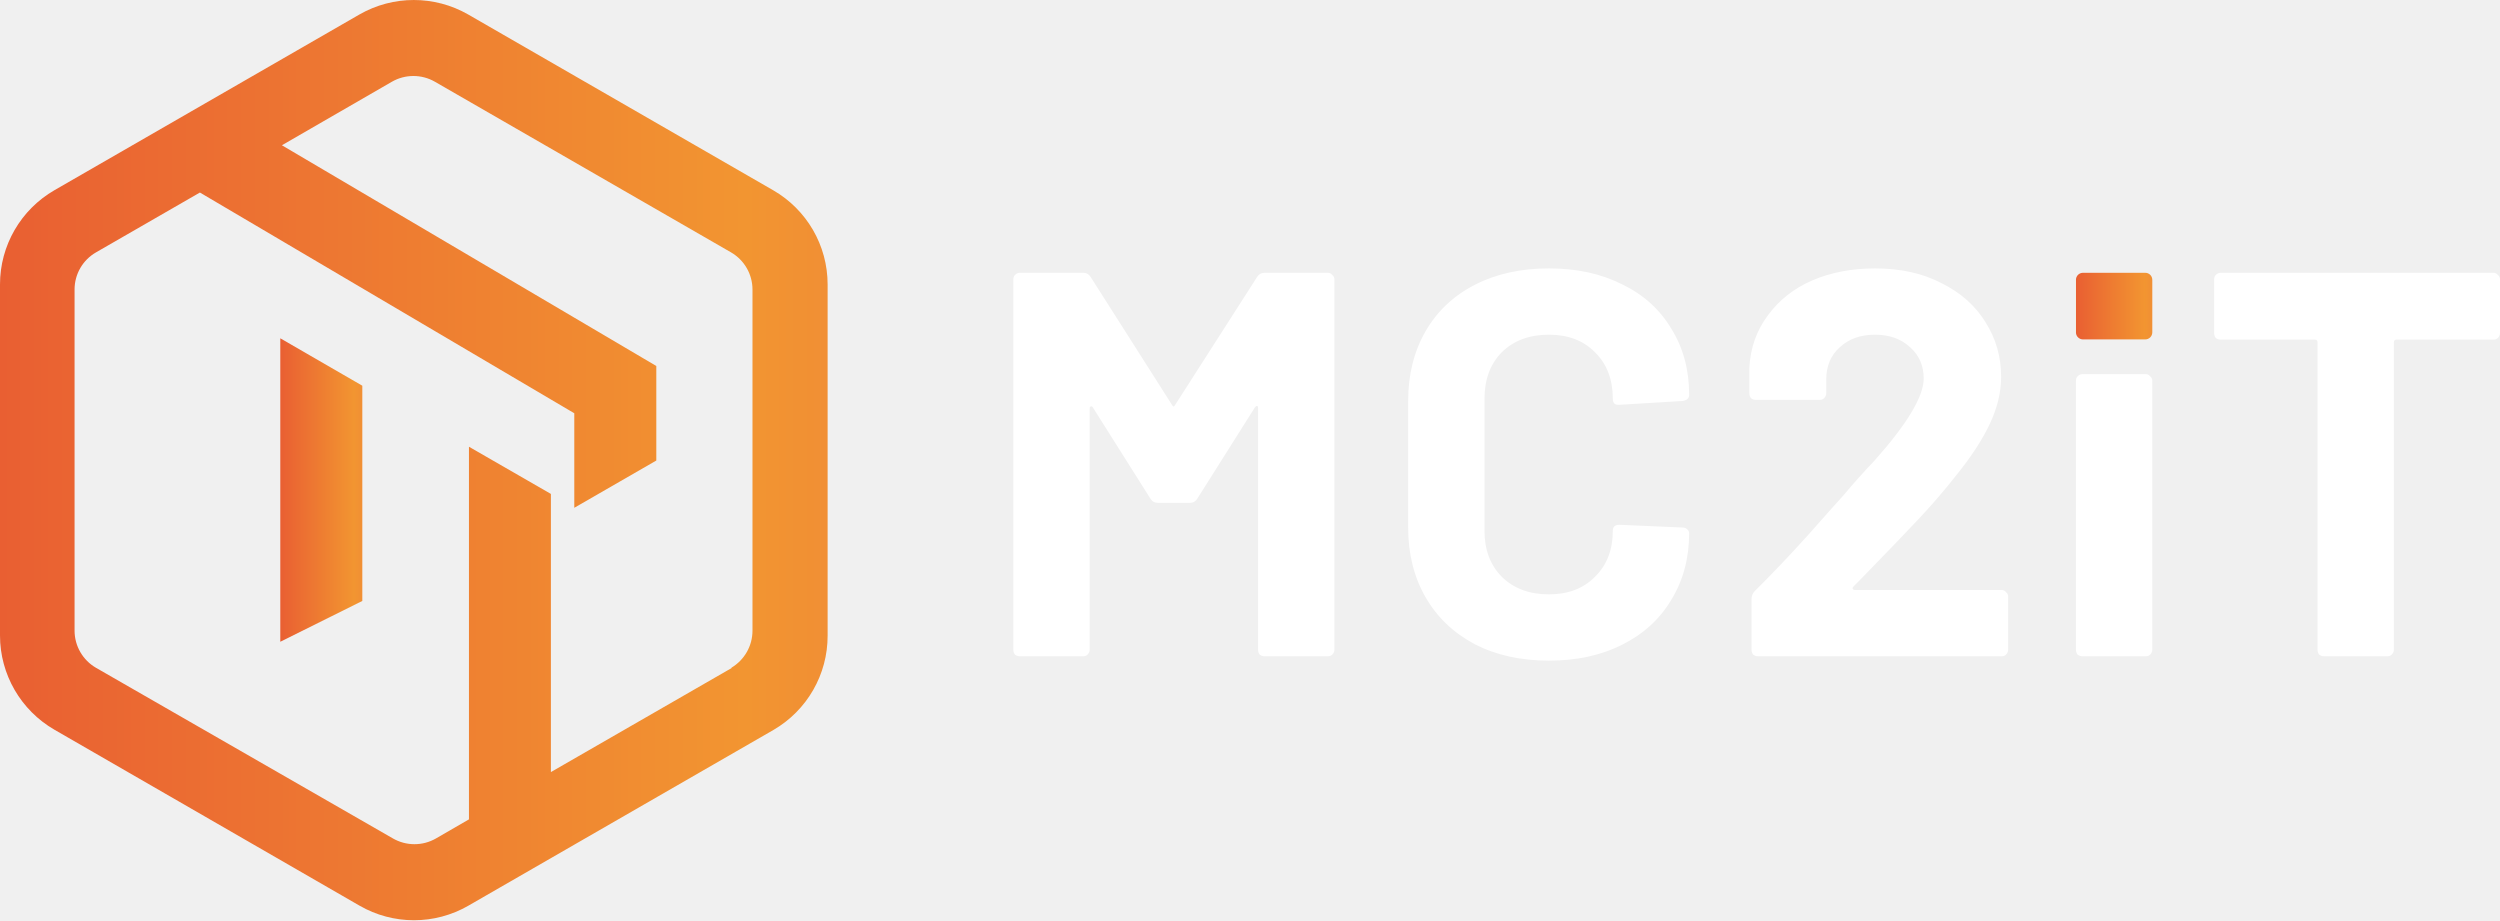
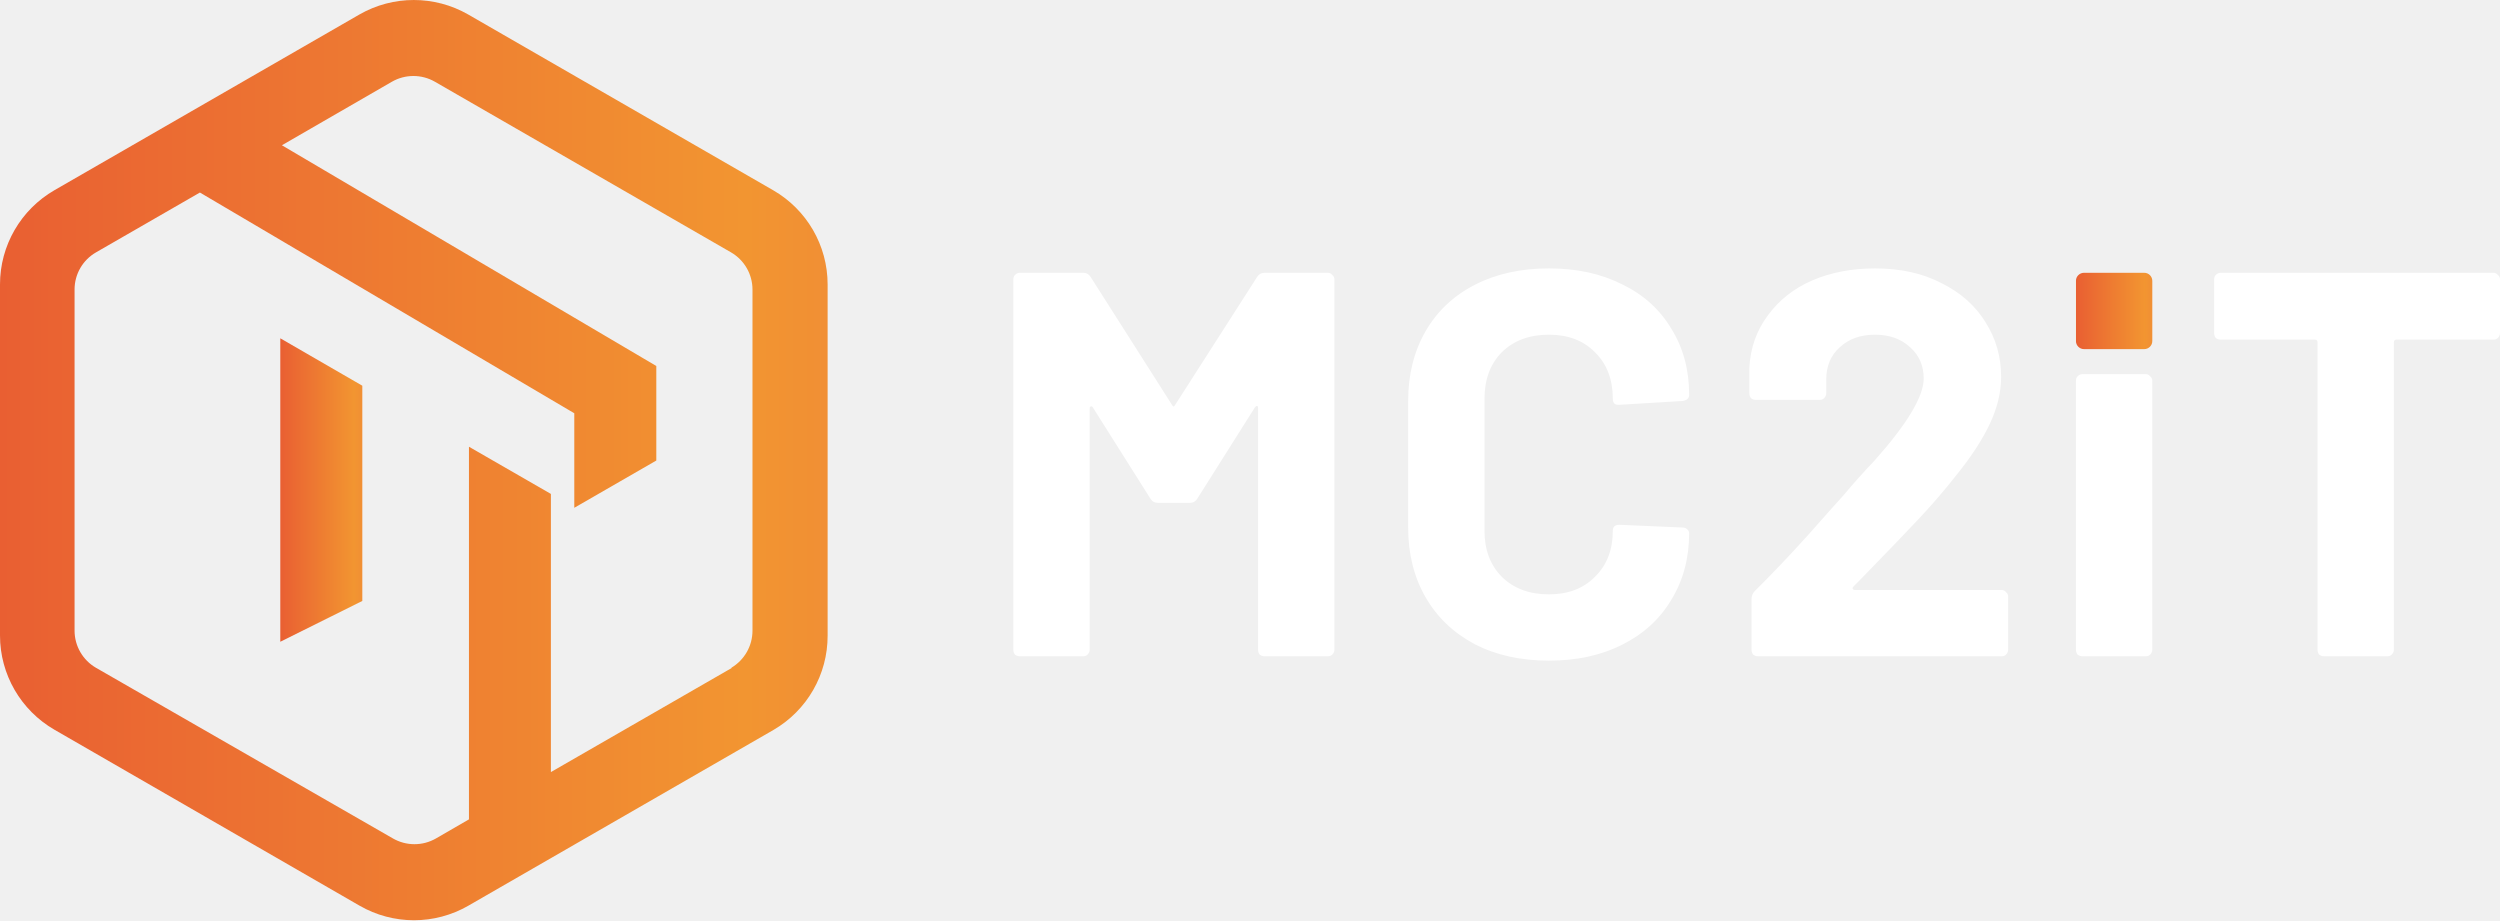
<svg xmlns="http://www.w3.org/2000/svg" xmlns:xlink="http://www.w3.org/1999/xlink" viewBox="0 0 326 120">
  <defs>
    <linearGradient id="a" x1="80.5" x2="90.63" y1="60.66" y2="60.66" gradientUnits="userSpaceOnUse">
      <stop offset="0" stop-color="#ffef26" />
      <stop offset="0" stop-color="#ffea21" />
      <stop offset="0" stop-color="#fed70f" />
      <stop offset="0" stop-color="#fdcc04" />
      <stop offset="0" stop-color="#fdc800" />
      <stop offset="0" stop-color="#e95f32" />
      <stop offset=".9" stop-color="#f29531" />
      <stop offset="1" stop-color="#f18f34" />
    </linearGradient>
    <linearGradient xlink:href="#a" id="c" x1="233.56" x2="335.82" y1="373.28" y2="373.28" gradientTransform="matrix(1.0558 0 0 1.0536 -246.636 -333.293)" />
    <linearGradient xlink:href="#a" id="d" x1="80.5" x2="90.63" y1="60.66" y2="60.66" gradientTransform="matrix(1.0558 0 0 1.0536 -48.441 -.012)" gradientUnits="userSpaceOnUse" />
-     <linearGradient xlink:href="#a" id="b" x1="138.664" x2="148.626" y1="133.92" y2="133.92" gradientTransform="matrix(.99928 0 0 1 132.14 -94.005)" gradientUnits="userSpaceOnUse" />
+     <linearGradient xlink:href="#a" id="b" x1="138.664" x2="148.626" y1="133.92" y2="133.92" gradientTransform="matrix(.99928 0 0 1.1457 132.14 -112.884)" gradientUnits="userSpaceOnUse" />
  </defs>
  <path fill="#fff" d="M325.153 35.571q.352 0 .564.286.283.214.283.571v7.001q0 .357-.283.643-.212.214-.564.214h-12.638q-.353 0-.353.358v40.075q0 .358-.283.643-.21.215-.564.215h-8.26q-.353 0-.636-.215-.212-.285-.212-.643V44.645q0-.358-.353-.358H289.57q-.352 0-.635-.214-.212-.286-.212-.643v-7q0-.358.212-.572.283-.286.635-.286z" font-family="Barlow" font-size="71.043" font-weight="700" letter-spacing="2.004" style="-inkscape-font-specification:&quot;Barlow Bold&quot;" />
-   <rect width="9.955" height="8.689" x="270.704" y="35.571" fill="url(#b)" ry=".919" />
+   <rect width="9.955" height="9.955" x="270.704" y="35.571" fill="url(#b)" ry="1.053" />
  <path fill="#fff" d="M271.551 85.577c-.234 0-.446-.072-.635-.215a1.051 1.052 0 0 1-.212-.643V49.645c0-.238.07-.429.212-.571.189-.19.4-.286.635-.286h8.261a.67.67 0 0 1 .565.286.68.681 0 0 1 .282.571V84.72a.892.893 0 0 1-.282.643.76.76 0 0 1-.565.215zm-29.879-9.072q-.14.142-.07.285t.282.143h19.133q.354 0 .565.286.282.214.282.571v6.93q0 .357-.282.642-.211.215-.565.215h-31.77q-.354 0-.636-.215-.211-.285-.211-.643v-6.572q0-.643.423-1.071 3.46-3.43 7.06-7.43 3.6-4.072 4.519-5.072 1.977-2.357 4.024-4.5 6.425-7.215 6.425-10.716 0-2.5-1.765-4.072-1.765-1.643-4.589-1.643-2.825 0-4.59 1.643-1.764 1.572-1.764 4.215v1.786q0 .357-.283.643-.212.214-.565.214h-8.33q-.354 0-.636-.214-.212-.286-.212-.643V47.93q.212-3.858 2.4-6.787 2.188-3 5.79-4.572Q239.978 35 244.497 35q5.012 0 8.684 1.928 3.741 1.858 5.719 5.072 2.047 3.215 2.047 7.144 0 3-1.483 6.144-1.483 3.143-4.448 6.786-2.188 2.786-4.73 5.5-2.541 2.715-7.555 7.859zm-39.692 9.643q-5.506 0-9.673-2.143-4.165-2.214-6.425-6.143-2.258-3.93-2.258-9.073V52.287q0-5.143 2.258-9.072 2.26-3.93 6.426-6.072Q196.473 35 201.98 35q5.436 0 9.53 2.071 4.167 2 6.426 5.787 2.33 3.714 2.33 8.643 0 .643-.848.786l-8.26.5h-.14q-.707 0-.707-.785 0-3.787-2.33-6.073-2.259-2.286-6.001-2.286-3.813 0-6.143 2.286-2.258 2.286-2.258 6.073v17.216q0 3.714 2.258 6 2.33 2.286 6.143 2.286 3.742 0 6-2.286 2.33-2.286 2.33-6 0-.786.848-.786l8.26.357q.353 0 .565.214.282.215.282.5 0 4.93-2.33 8.716-2.258 3.786-6.424 5.858-4.095 2.071-9.531 2.071zm-38.07-50.005q.353-.572.989-.572h8.26q.352 0 .564.286.283.214.283.571v48.291q0 .358-.283.643-.212.215-.564.215h-8.26q-.354 0-.636-.215-.212-.285-.212-.643V53.216q0-.286-.14-.286-.143 0-.284.214l-7.484 11.859q-.352.571-.987.571h-4.166q-.636 0-.989-.571l-7.484-11.859q-.14-.214-.282-.142-.14 0-.14.285v31.432q0 .358-.284.643-.212.215-.564.215h-8.26q-.353 0-.636-.215-.212-.285-.212-.643v-48.29q0-.358.212-.572.283-.286.636-.286h8.26q.635 0 .989.572l10.588 16.644q.212.429.424 0z" font-family="Barlow" font-size="71.043" font-weight="700" letter-spacing="2.004" style="-inkscape-font-specification:&quot;Barlow Bold&quot;" />
  <path fill="url(#c)" d="M46.877 1.885 7.104 24.8A14.222 14.193 0 0 0 0 37.085v45.789a14.232 14.203 0 0 0 7.104 12.285l39.773 22.936a14.18 14.15 0 0 0 14.21 0l39.762-22.904a14.222 14.193 0 0 0 7.073-12.317v-45.79a14.211 14.182 0 0 0-7.115-12.284L61.045 1.885a14.232 14.203 0 0 0-14.168 0zm48.566 85.203-23.607 13.59V64.407l-10.685-6.154v48.592l-4.297 2.486a5.616 5.605 0 0 1-5.617 0L12.531 87.088a5.616 5.605 0 0 1-2.808-4.857V37.75a5.595 5.584 0 0 1 2.808-4.848l13.536-7.796 48.82 28.784v12.327l10.696-6.164V47.726L36.76 18.942l14.34-8.281a5.616 5.605 0 0 1 5.615 0l38.6 22.241a5.616 5.605 0 0 1 2.809 4.847v44.483a5.637 5.626 0 0 1-2.777 4.856z" />
  <path fill="url(#d)" d="m36.55 83.686 10.696-5.322V50.297L36.55 44.114Z" />
</svg>
